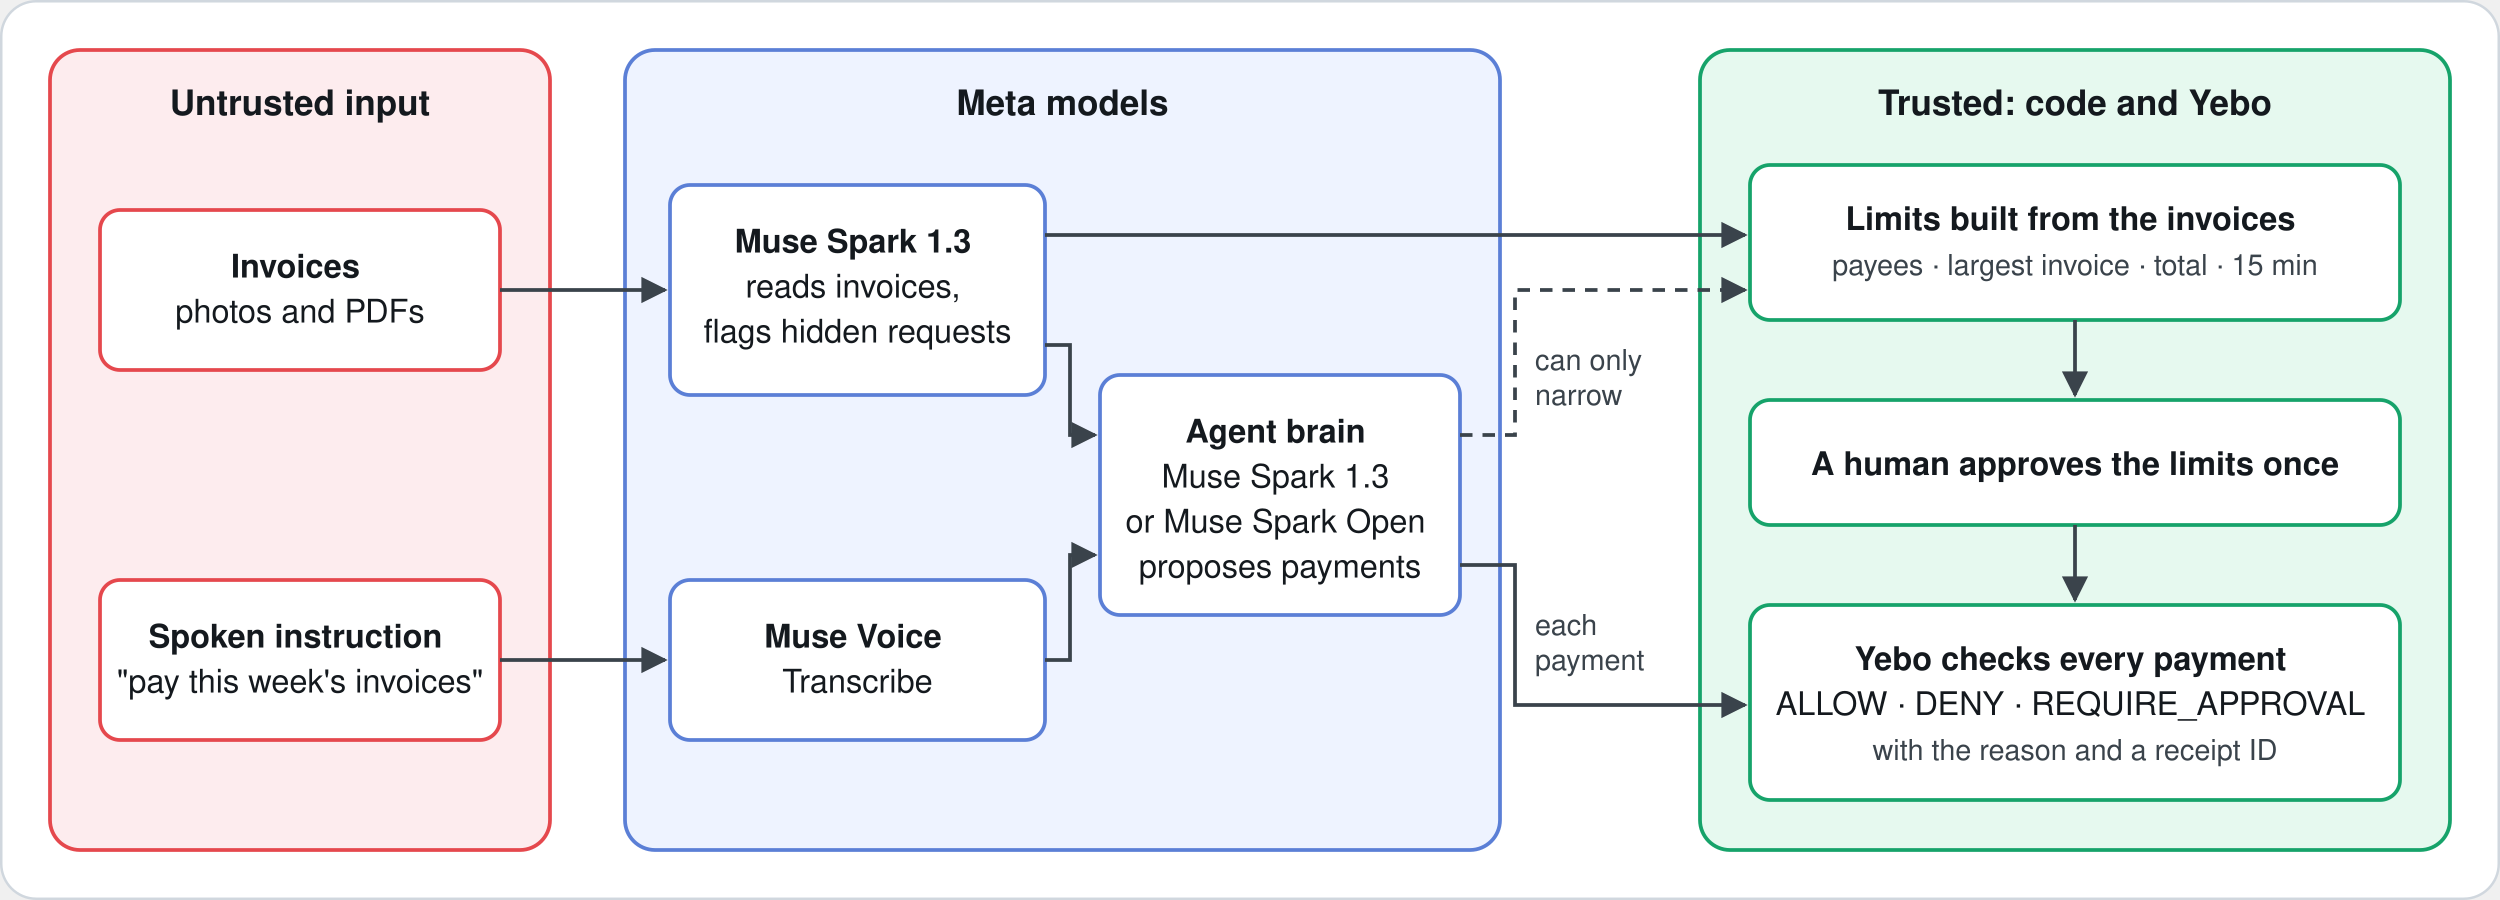
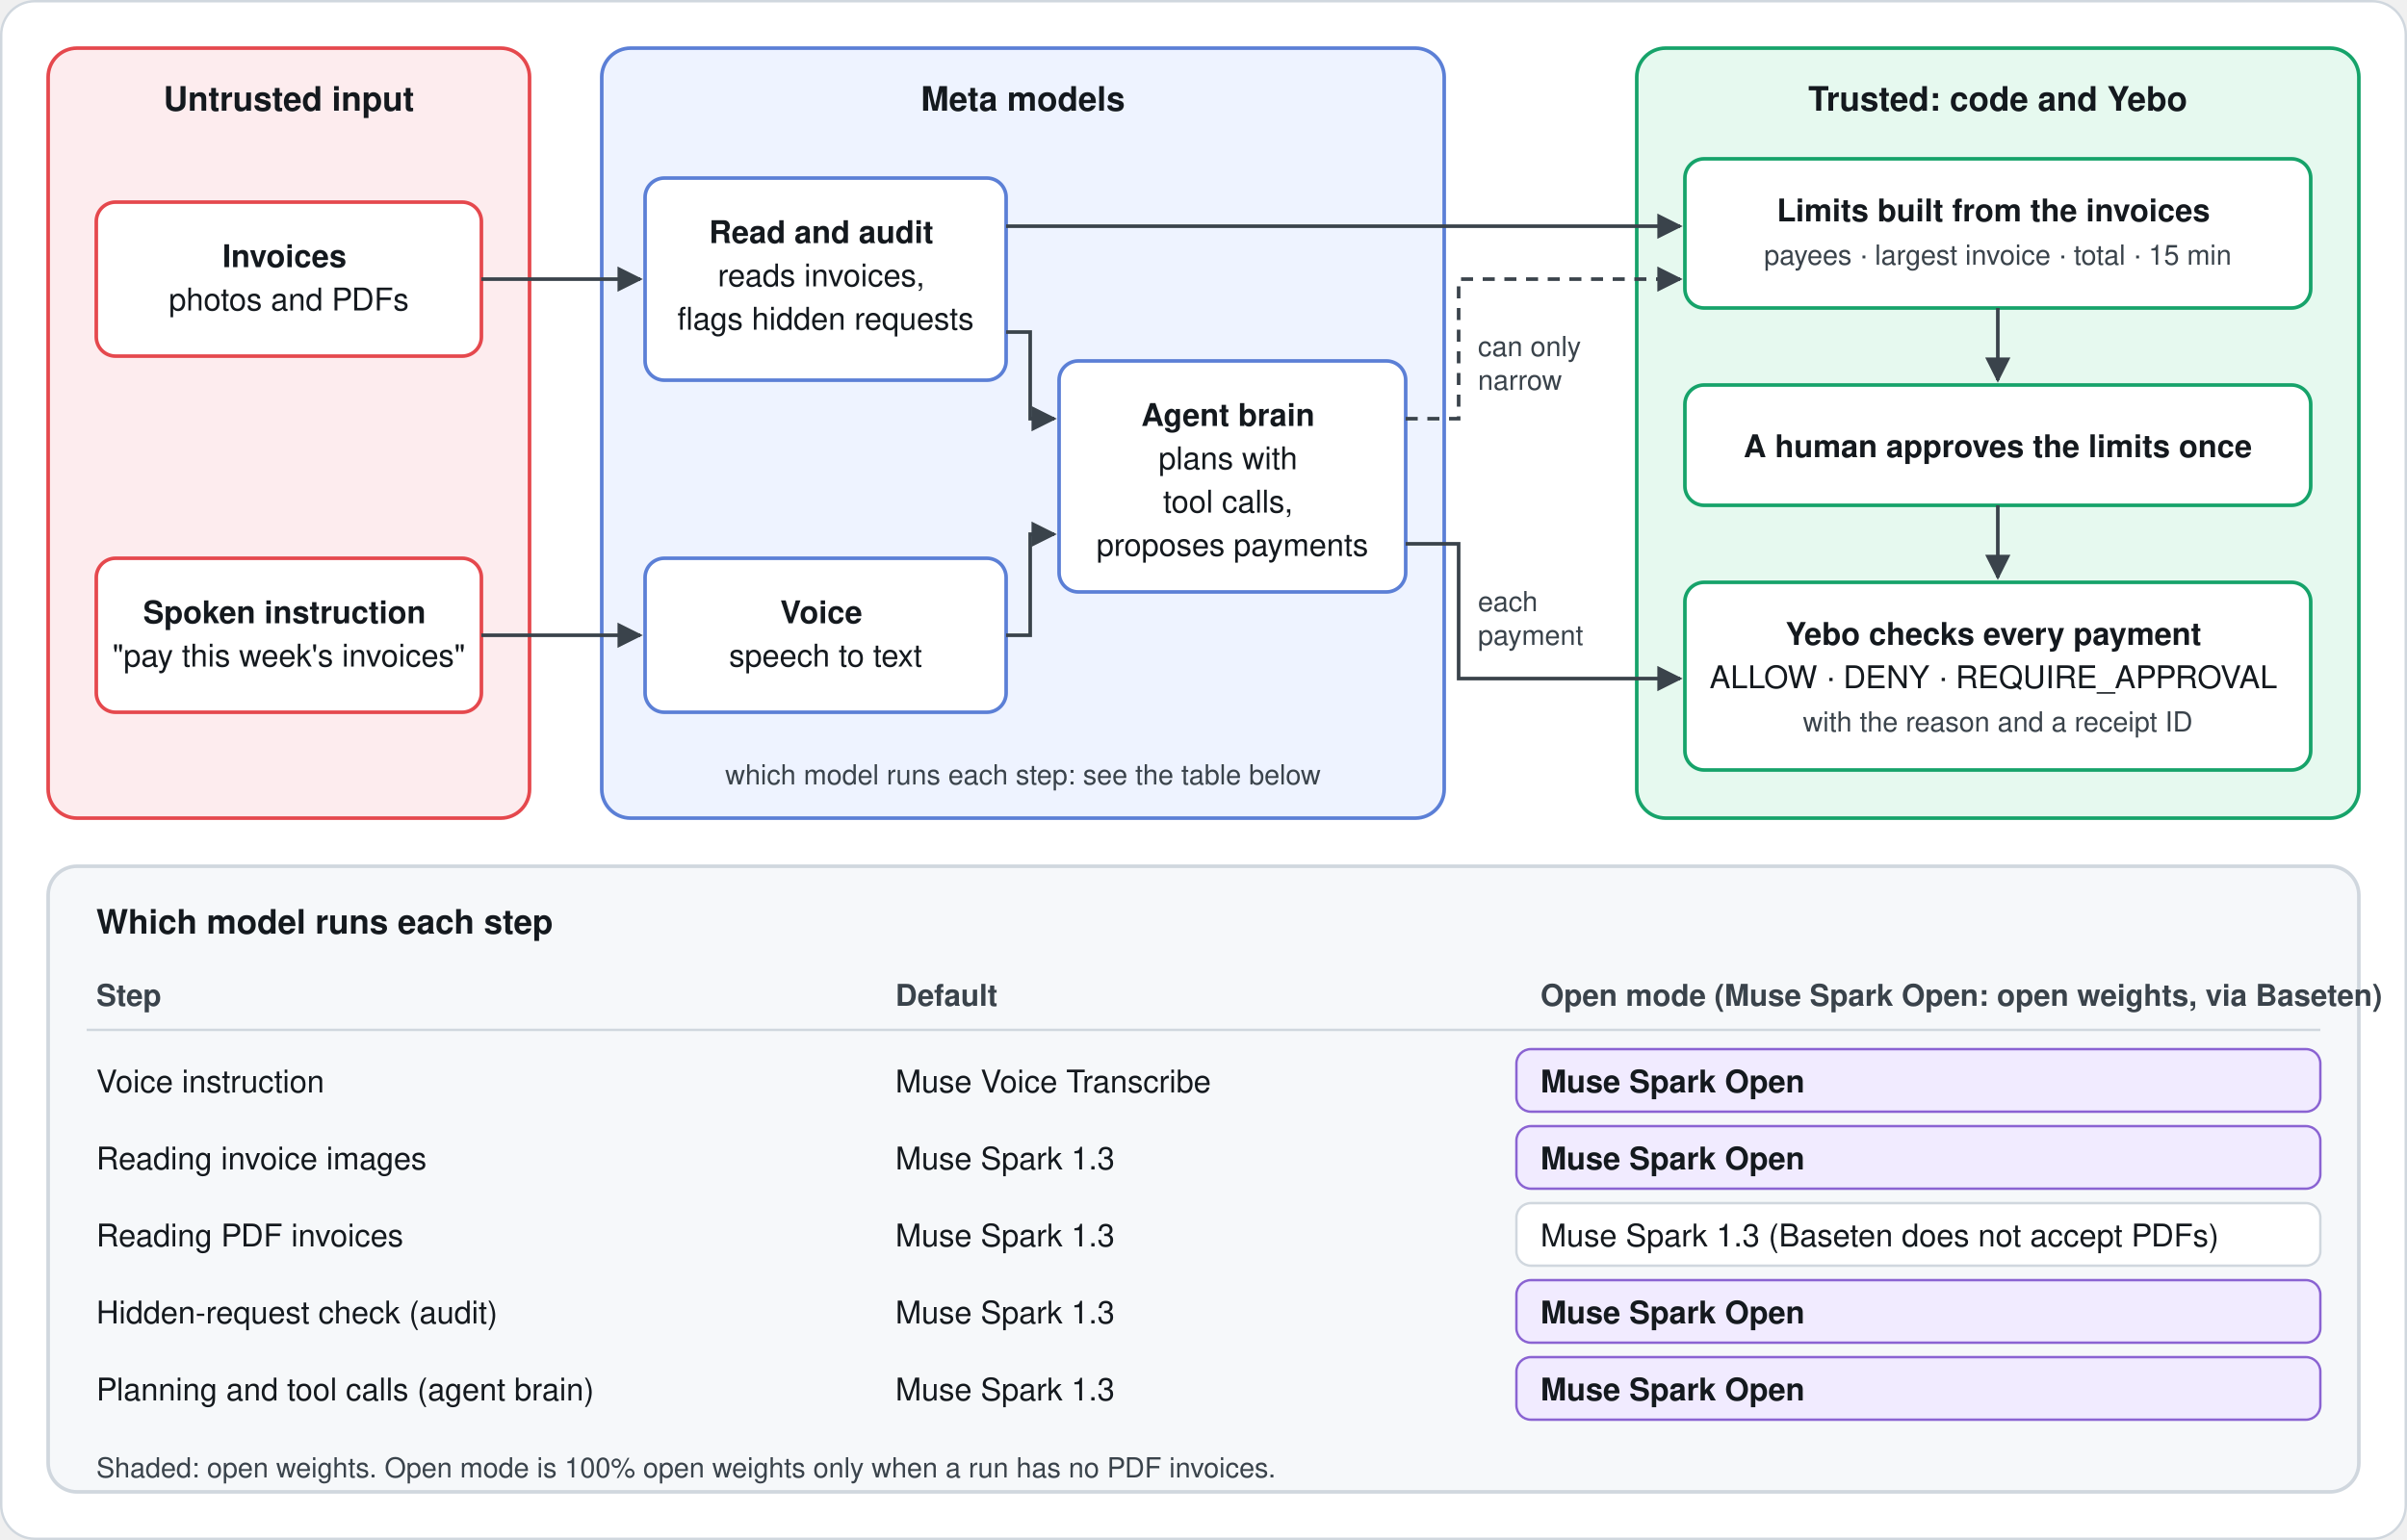
- <svg xmlns="http://www.w3.org/2000/svg" viewBox="0 0 1000 360" width="1000" height="360" role="img" aria-labelledby="title desc">
+ <svg xmlns="http://www.w3.org/2000/svg" viewBox="0 0 1000 640" width="1000" height="640" role="img" aria-labelledby="title desc">
  <defs>
    <marker id="arrow" viewBox="0 0 10 10" refX="9" refY="5" markerWidth="7" markerHeight="7" orient="auto-start-reverse">
      <path d="M0,0 L10,5 L0,10 z" fill="#3a434b" />
    </marker>
    <style>
      text { font-family: -apple-system, BlinkMacSystemFont, "Segoe UI", Helvetica, Arial, sans-serif; fill: #14191e; }
      .panel-title { font-size: 14px; font-weight: 700; }
      .box { fill: #ffffff; stroke-width: 1.5; }
      .label { font-size: 13px; }
      .strong { font-weight: 700; }
      .small { font-size: 11.5px; fill: #3a434b; }
      .edge { stroke: #3a434b; stroke-width: 1.5; fill: none; }
+       .th { font-size: 12.5px; font-weight: 700; fill: #3a434b; }
+       .cell { font-size: 13px; }
+       .rule { stroke: #d0d7de; stroke-width: 1; }
    </style>
  </defs>
-   <rect x="0.5" y="0.5" width="999" height="359" rx="14" fill="#ffffff" stroke="#d0d7de" />
+   <rect x="0.5" y="0.5" width="999" height="639" rx="14" fill="#ffffff" stroke="#d0d7de" />
  <rect x="20" y="20" width="200" height="320" rx="12" fill="#fdecee" stroke="#e5484d" stroke-width="1.5" />
  <text class="panel-title" x="120" y="46" text-anchor="middle">Untrusted input</text>
  <rect class="box" x="40" y="84" width="160" height="64" rx="8" stroke="#e5484d" />
  <text class="label" x="120" y="111" text-anchor="middle">
    <tspan class="strong">Invoices</tspan>
    <tspan x="120" dy="18">photos and PDFs</tspan>
  </text>
  <rect class="box" x="40" y="232" width="160" height="64" rx="8" stroke="#e5484d" />
  <text class="label" x="120" y="259" text-anchor="middle">
    <tspan class="strong">Spoken instruction</tspan>
    <tspan x="120" dy="18">"pay this week's invoices"</tspan>
  </text>
  <rect x="250" y="20" width="350" height="320" rx="12" fill="#eef3ff" stroke="#5b7fd6" stroke-width="1.5" />
  <text class="panel-title" x="425" y="46" text-anchor="middle">Meta models</text>
+   <text class="small" x="425" y="326" text-anchor="middle">which model runs each step: see the table below</text>
  <rect class="box" x="268" y="74" width="150" height="84" rx="8" stroke="#5b7fd6" />
  <text class="label" x="343" y="101" text-anchor="middle">
-     <tspan class="strong">Muse Spark 1.3</tspan>
+     <tspan class="strong">Read and audit</tspan>
    <tspan x="343" dy="18">reads invoices,</tspan>
    <tspan x="343" dy="18">flags hidden requests</tspan>
  </text>
  <rect class="box" x="268" y="232" width="150" height="64" rx="8" stroke="#5b7fd6" />
  <text class="label" x="343" y="259" text-anchor="middle">
-     <tspan class="strong">Muse Voice</tspan>
-     <tspan x="343" dy="18">Transcribe</tspan>
+     <tspan class="strong">Voice</tspan>
+     <tspan x="343" dy="18">speech to text</tspan>
  </text>
  <rect class="box" x="440" y="150" width="144" height="96" rx="8" stroke="#5b7fd6" />
  <text class="label" x="512" y="177" text-anchor="middle">
    <tspan class="strong">Agent brain</tspan>
-     <tspan x="512" dy="18">Muse Spark 1.3</tspan>
-     <tspan x="512" dy="18">or Muse Spark Open</tspan>
+     <tspan x="512" dy="18">plans with</tspan>
+     <tspan x="512" dy="18">tool calls,</tspan>
    <tspan x="512" dy="18">proposes payments</tspan>
  </text>
  <rect x="680" y="20" width="300" height="320" rx="12" fill="#e6f9ef" stroke="#16a36a" stroke-width="1.5" />
  <text class="panel-title" x="830" y="46" text-anchor="middle">Trusted: code and Yebo</text>
  <rect class="box" x="700" y="66" width="260" height="62" rx="8" stroke="#16a36a" />
  <text class="label" x="830" y="92" text-anchor="middle">
    <tspan class="strong">Limits built from the invoices</tspan>
    <tspan x="830" dy="18" class="small">payees · largest invoice · total · 15 min</tspan>
  </text>
  <rect class="box" x="700" y="160" width="260" height="50" rx="8" stroke="#16a36a" />
  <text class="label" x="830" y="190" text-anchor="middle">
    <tspan class="strong">A human approves the limits once</tspan>
  </text>
  <rect class="box" x="700" y="242" width="260" height="78" rx="8" stroke="#16a36a" />
  <text class="label" x="830" y="268" text-anchor="middle">
    <tspan class="strong">Yebo checks every payment</tspan>
    <tspan x="830" dy="18">ALLOW · DENY · REQUIRE_APPROVAL</tspan>
    <tspan x="830" dy="18" class="small">with the reason and a receipt ID</tspan>
  </text>
  <path class="edge" d="M200,116 H266" marker-end="url(#arrow)" />
  <path class="edge" d="M200,264 H266" marker-end="url(#arrow)" />
  <path class="edge" d="M418,264 H428 V222 H438" marker-end="url(#arrow)" />
  <path class="edge" d="M418,138 H428 V174 H438" marker-end="url(#arrow)" />
  <path class="edge" d="M418,94 H698" marker-end="url(#arrow)" />
  <path class="edge" d="M584,174 H606 V116 H698" stroke-dasharray="5 4" marker-end="url(#arrow)" />
  <text class="small" x="614" y="148" text-anchor="start">can only</text>
  <text class="small" x="614" y="162" text-anchor="start">narrow</text>
  <path class="edge" d="M584,226 H606 V282 H698" marker-end="url(#arrow)" />
  <text class="small" x="614" y="254" text-anchor="start">each</text>
  <text class="small" x="614" y="268" text-anchor="start">payment</text>
  <path class="edge" d="M830,128 V158" marker-end="url(#arrow)" />
  <path class="edge" d="M830,210 V240" marker-end="url(#arrow)" />
+   <rect x="20" y="360" width="960" height="260" rx="12" fill="#f6f8fa" stroke="#d0d7de" stroke-width="1.5" />
+   <text class="panel-title" x="40" y="388">Which model runs each step</text>
+   <text class="th" x="40" y="418">Step</text>
+   <text class="th" x="372" y="418">Default</text>
+   <text class="th" x="640" y="418">Open mode (Muse Spark Open: open weights, via Baseten)</text>
+   <line class="rule" x1="36" y1="428" x2="964" y2="428" />
+   <rect x="630" y="436" width="334" height="26" rx="6" fill="#f1ebff" stroke="#8a63d2" />
+   <text class="cell" x="40" y="454">Voice instruction</text>
+   <text class="cell" x="372" y="454">Muse Voice Transcribe</text>
+   <text class="cell strong" x="640" y="454">Muse Spark Open</text>
+   <rect x="630" y="468" width="334" height="26" rx="6" fill="#f1ebff" stroke="#8a63d2" />
+   <text class="cell" x="40" y="486">Reading invoice images</text>
+   <text class="cell" x="372" y="486">Muse Spark 1.3</text>
+   <text class="cell strong" x="640" y="486">Muse Spark Open</text>
+   <rect x="630" y="500" width="334" height="26" rx="6" fill="#ffffff" stroke="#d0d7de" />
+   <text class="cell" x="40" y="518">Reading PDF invoices</text>
+   <text class="cell" x="372" y="518">Muse Spark 1.3</text>
+   <text class="cell" x="640" y="518">Muse Spark 1.3 (Baseten does not accept PDFs)</text>
+   <rect x="630" y="532" width="334" height="26" rx="6" fill="#f1ebff" stroke="#8a63d2" />
+   <text class="cell" x="40" y="550">Hidden-request check (audit)</text>
+   <text class="cell" x="372" y="550">Muse Spark 1.3</text>
+   <text class="cell strong" x="640" y="550">Muse Spark Open</text>
+   <rect x="630" y="564" width="334" height="26" rx="6" fill="#f1ebff" stroke="#8a63d2" />
+   <text class="cell" x="40" y="582">Planning and tool calls (agent brain)</text>
+   <text class="cell" x="372" y="582">Muse Spark 1.3</text>
+   <text class="cell strong" x="640" y="582">Muse Spark Open</text>
+   <text class="small" x="40" y="614">Shaded: open weights. Open mode is 100% open weights only when a run has no PDF invoices.</text>
</svg>
